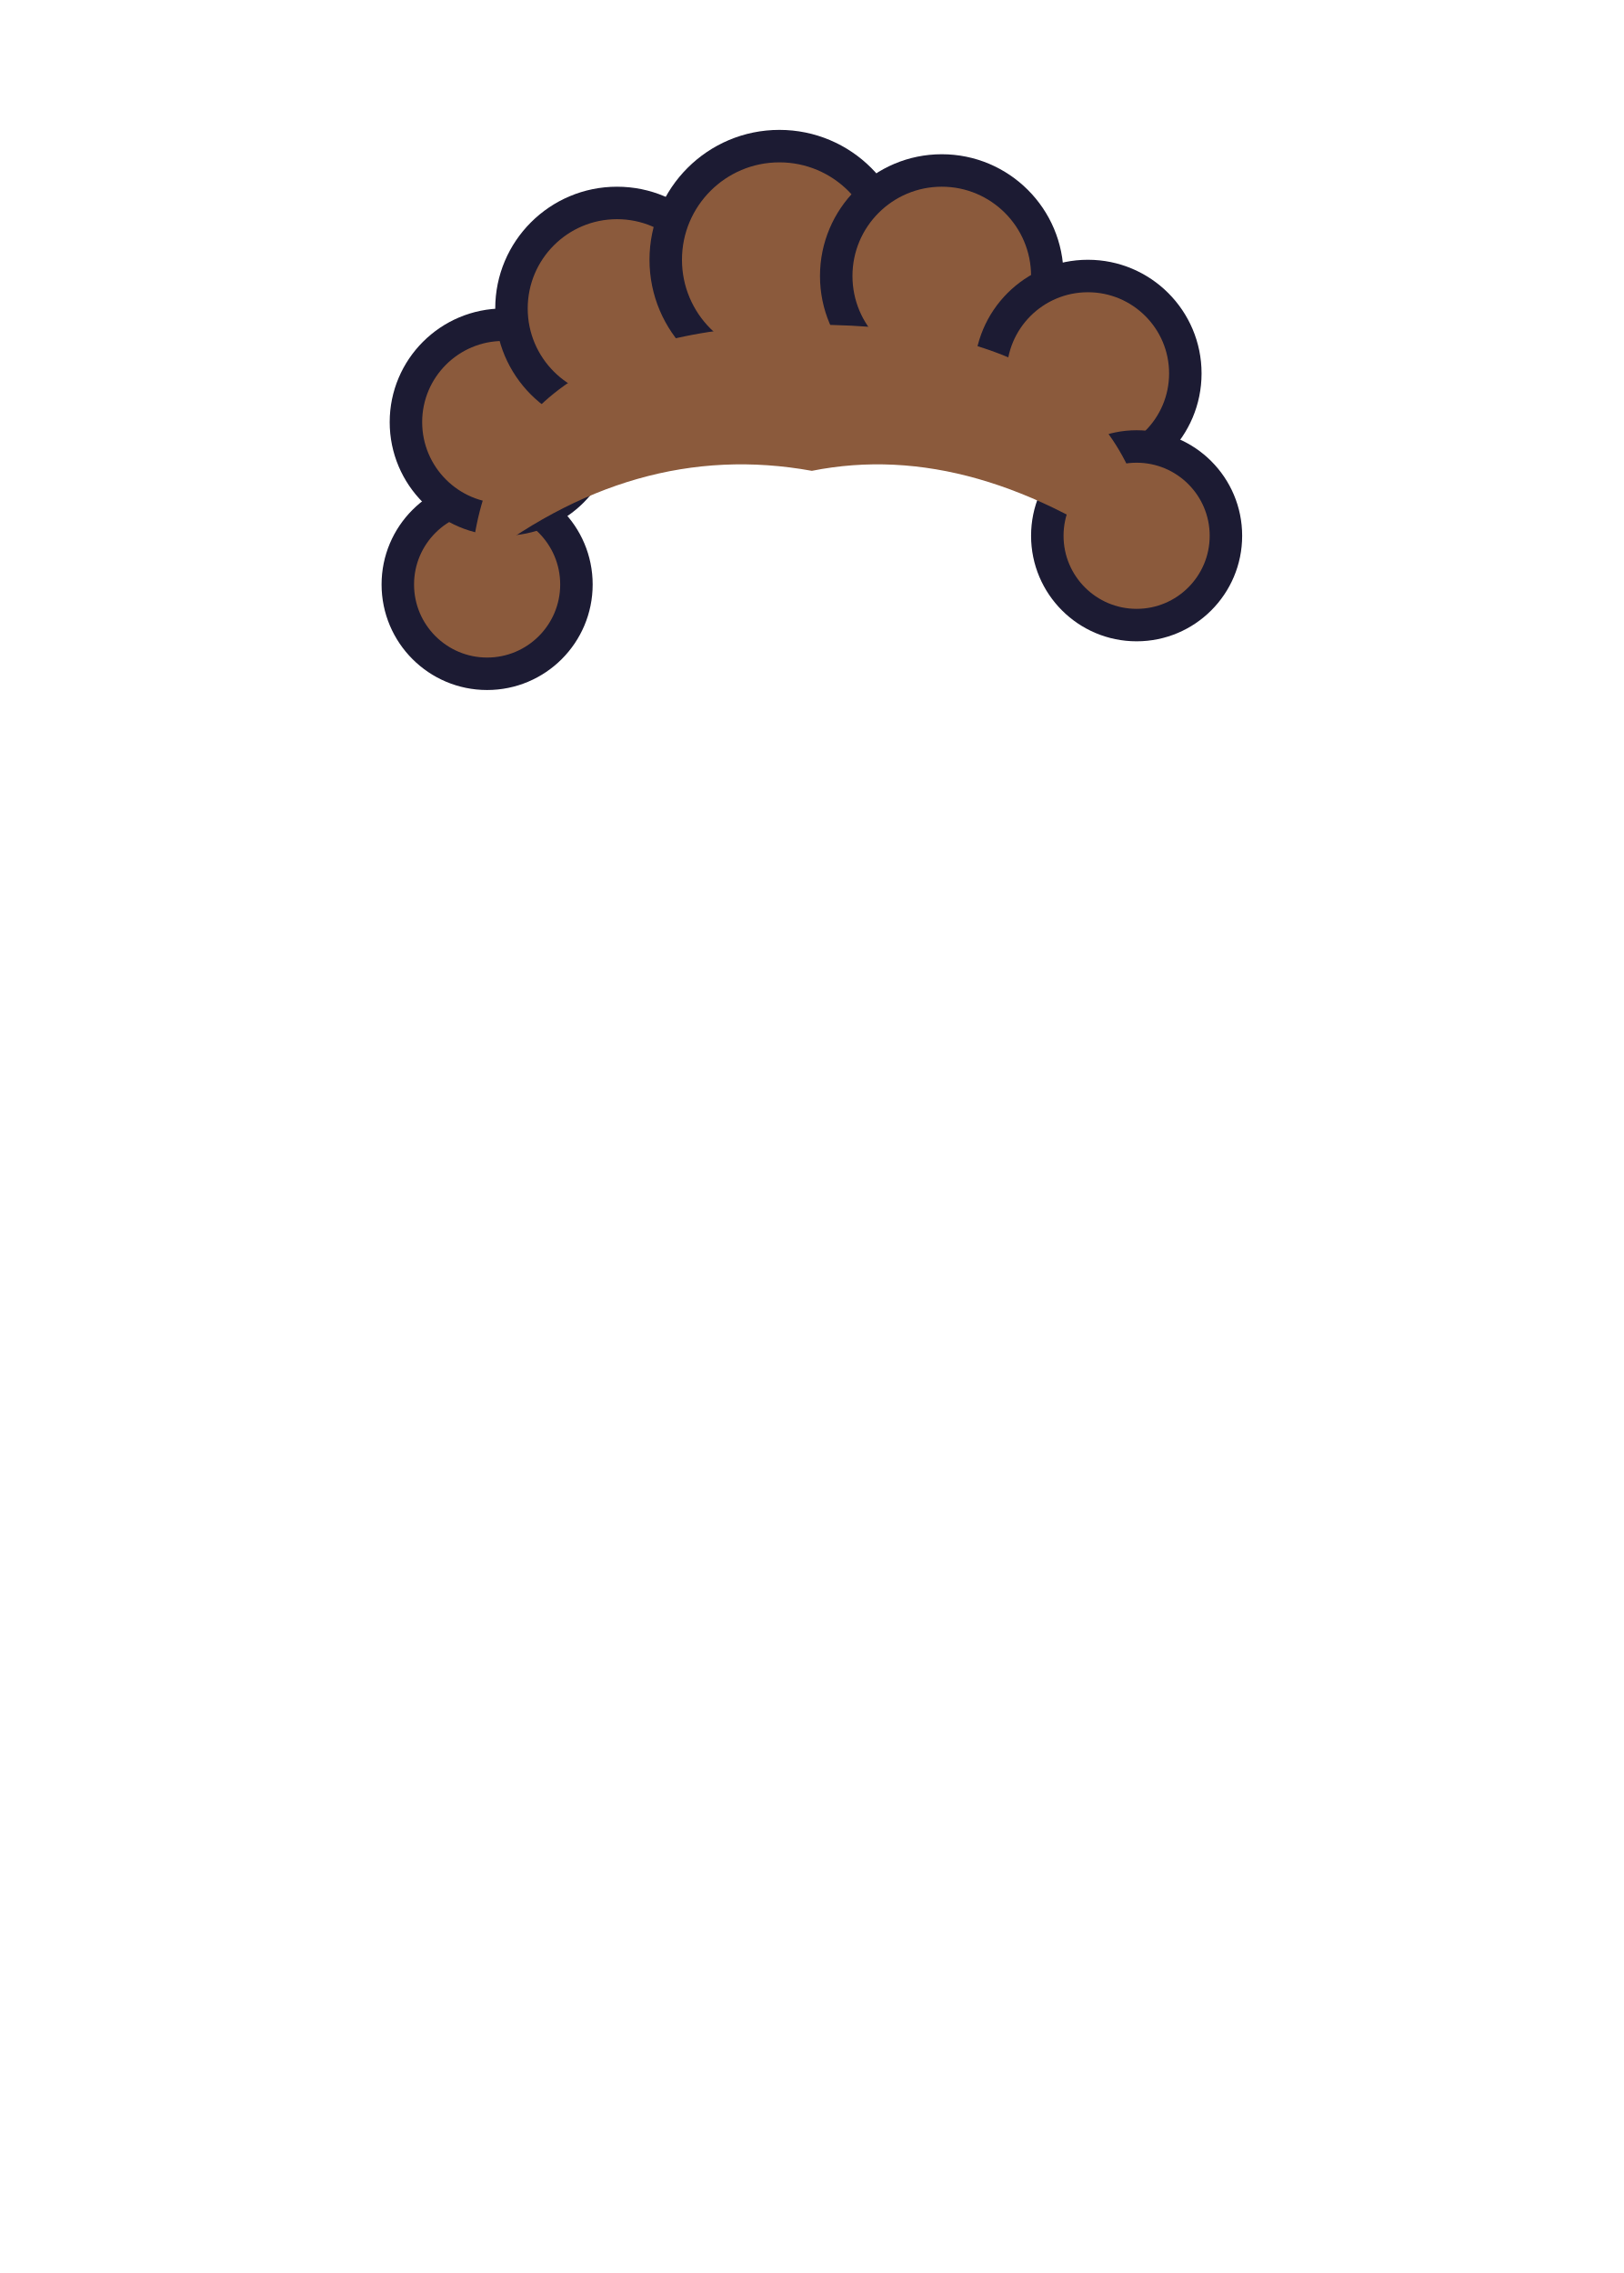
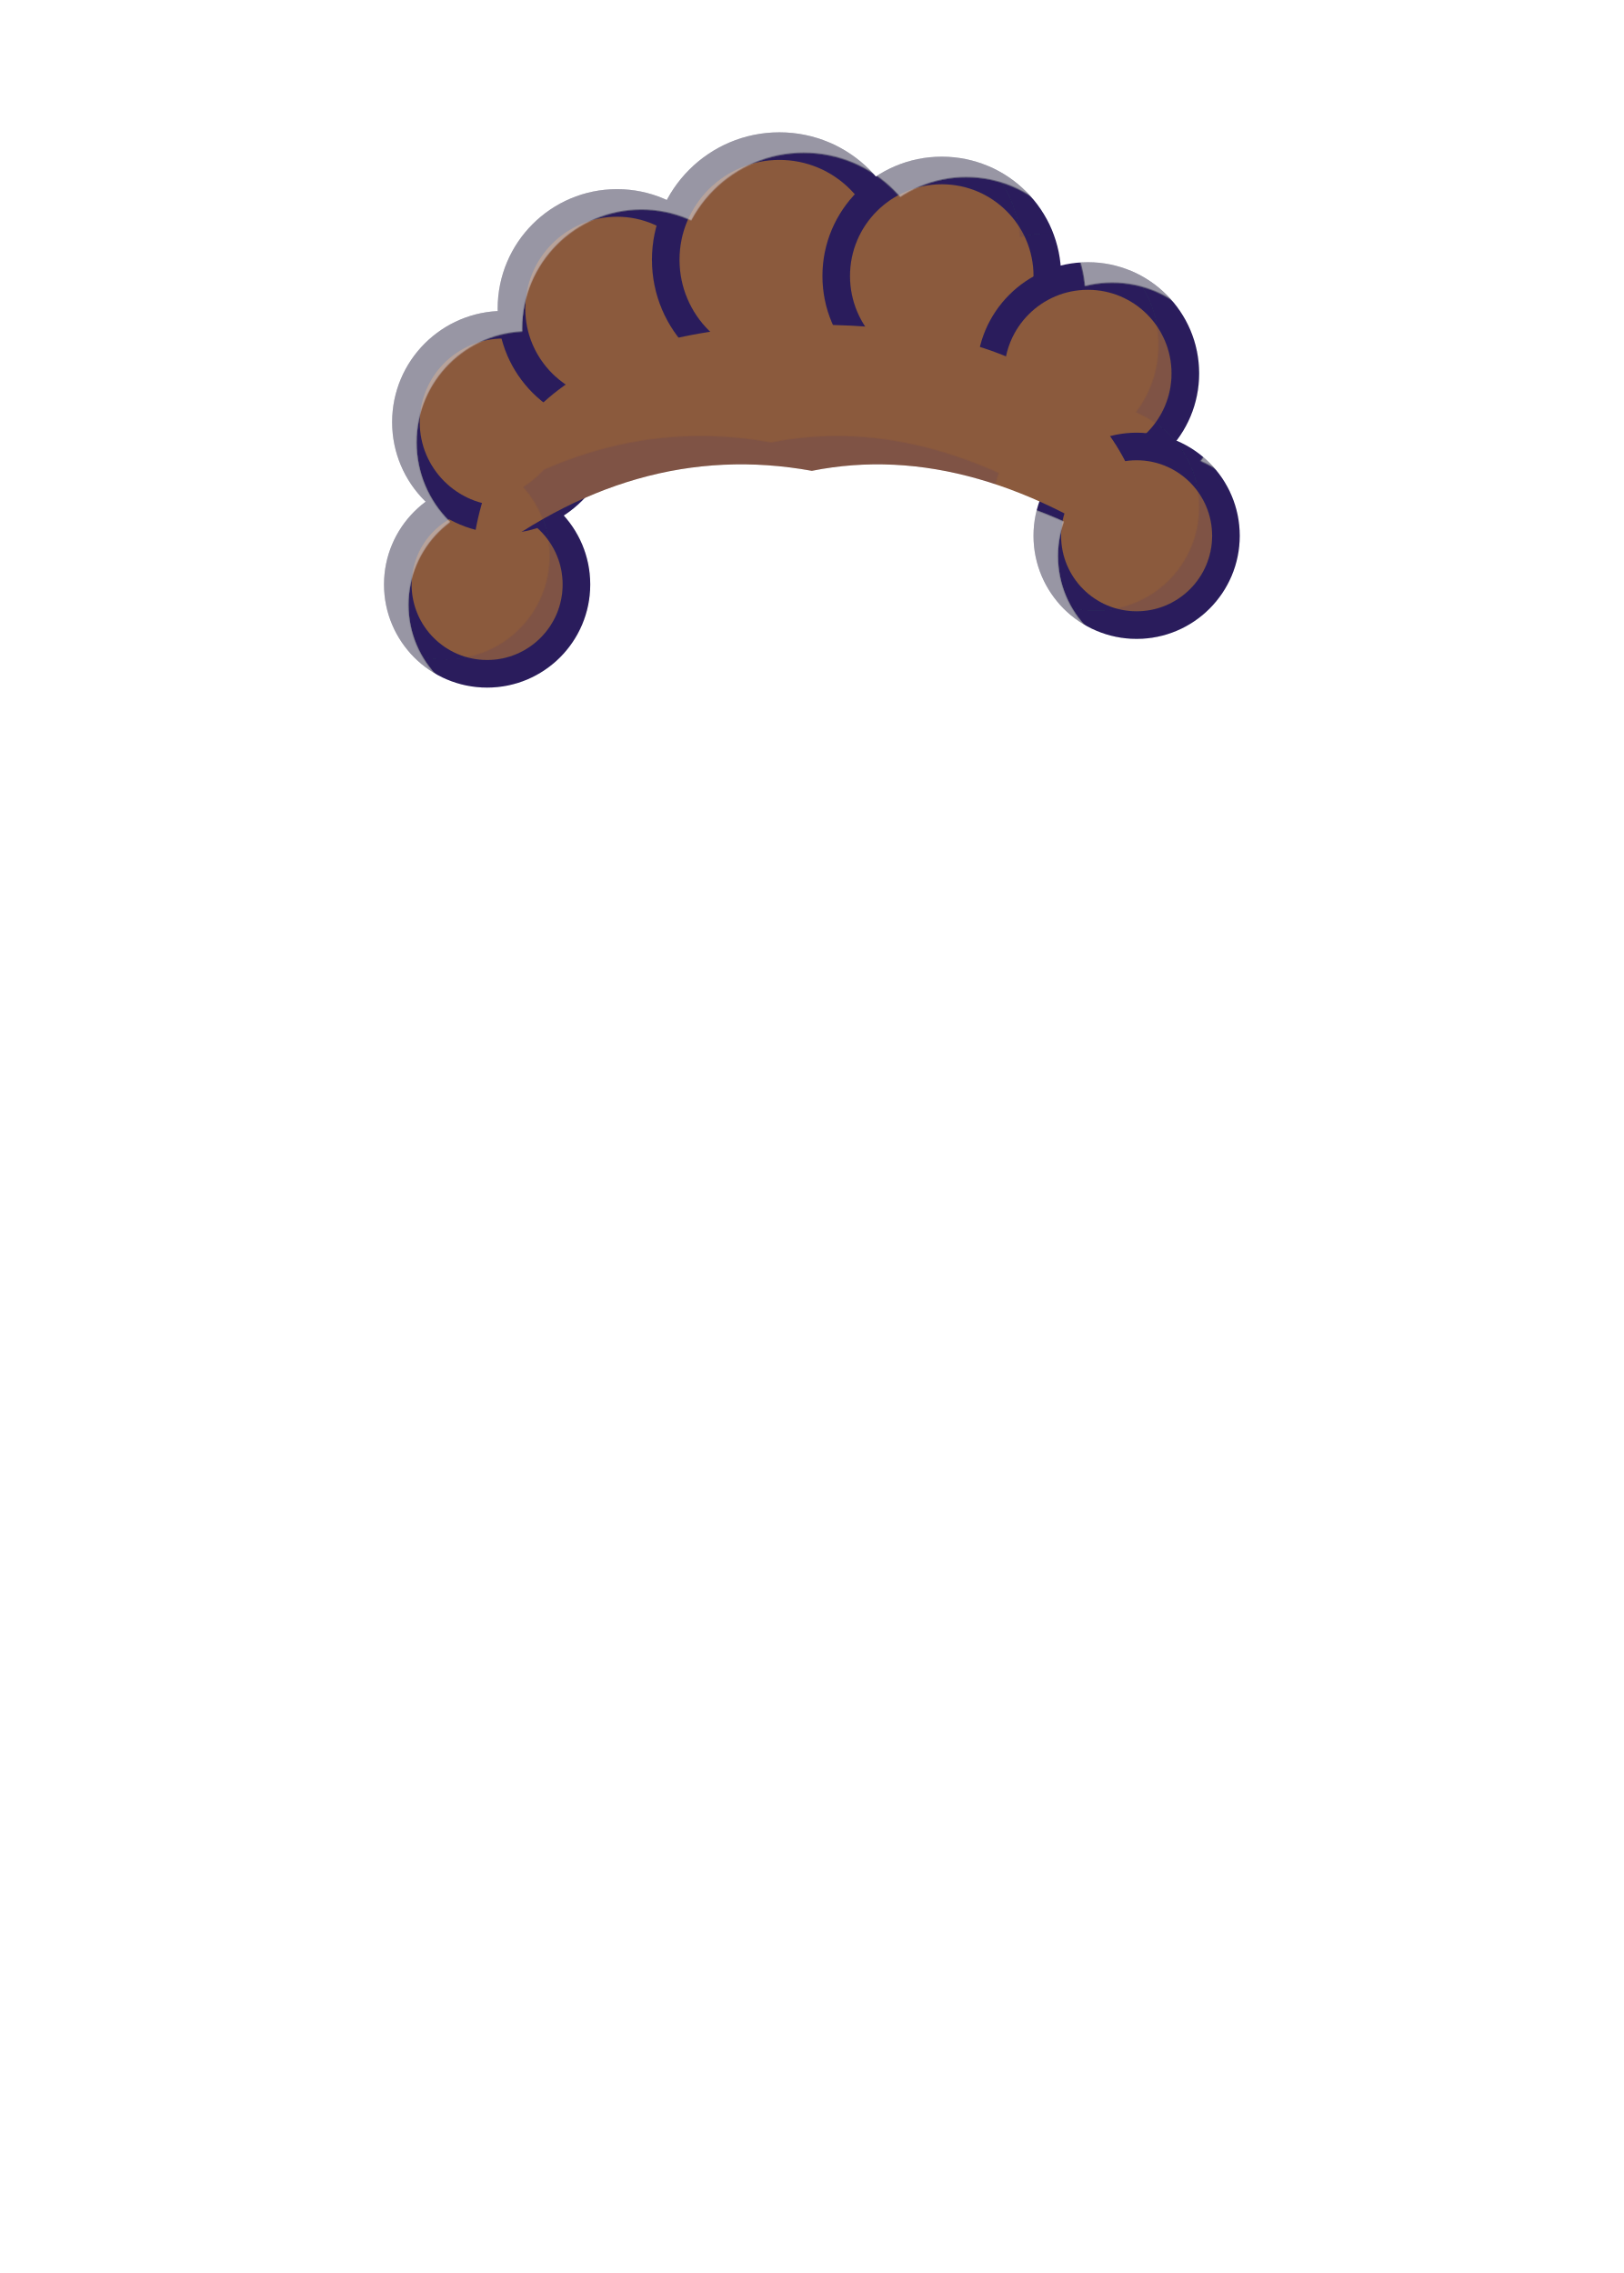
- <svg xmlns="http://www.w3.org/2000/svg" viewBox="0 0 200 280">
-   <g stroke="#1c1b33" stroke-width="4" stroke-linejoin="round" stroke-linecap="round">
-     <circle cx="60" cy="72" r="11" fill="#8b5a3c" />
-     <circle cx="62" cy="52" r="12" fill="#8b5a3c" />
-     <circle cx="76" cy="38" r="13" fill="#8b5a3c" />
-     <circle cx="96" cy="32" r="14" fill="#8b5a3c" />
-     <circle cx="116" cy="34" r="13" fill="#8b5a3c" />
-     <circle cx="134" cy="46" r="12" fill="#8b5a3c" />
-     <circle cx="140" cy="66" r="11" fill="#8b5a3c" />
-     <path d="M58 70 Q60 40 100 40 Q140 40 142 70 Q120 54 100 58 Q78 54 58 70 Z" fill="#8b5a3c" stroke="none" />
+ <svg xmlns="http://www.w3.org/2000/svg" data-style="2d" viewBox="0 0 200 280">
+   <defs>
+     <filter id="s2d" x="-5%" y="-5%" width="110%" height="110%">
+       <feOffset in="SourceAlpha" dx="-5.0" dy="-3.5" result="a" />
+       <feComposite in="SourceAlpha" in2="a" operator="out" result="edgeS" />
+       <feFlood flood-color="#2b1f5c" flood-opacity=".2" />
+       <feComposite in2="edgeS" operator="in" result="shadow" />
+       <feOffset in="SourceAlpha" dx="3.0" dy="2.5" result="b" />
+       <feComposite in="SourceAlpha" in2="b" operator="out" result="edgeH" />
+       <feFlood flood-color="#ffffff" flood-opacity=".3" />
+       <feComposite in2="edgeH" operator="in" result="hi" />
+       <feMerge>
+         <feMergeNode in="SourceGraphic" />
+         <feMergeNode in="shadow" />
+         <feMergeNode in="hi" />
+       </feMerge>
+     </filter>
+   </defs>
+   <g filter="url(#s2d)">
+     <g stroke="#2b1f5c" stroke-width="3.4" stroke-linejoin="round" stroke-linecap="round">
+       <circle cx="60" cy="72" r="11" fill="#8b5a3c" />
+       <circle cx="62" cy="52" r="12" fill="#8b5a3c" />
+       <circle cx="76" cy="38" r="13" fill="#8b5a3c" />
+       <circle cx="96" cy="32" r="14" fill="#8b5a3c" />
+       <circle cx="116" cy="34" r="13" fill="#8b5a3c" />
+       <circle cx="134" cy="46" r="12" fill="#8b5a3c" />
+       <circle cx="140" cy="66" r="11" fill="#8b5a3c" />
+       <path d="M58 70 Q60 40 100 40 Q140 40 142 70 Q120 54 100 58 Q78 54 58 70 Z" fill="#8b5a3c" stroke="none" />
+     </g>
  </g>
</svg>
